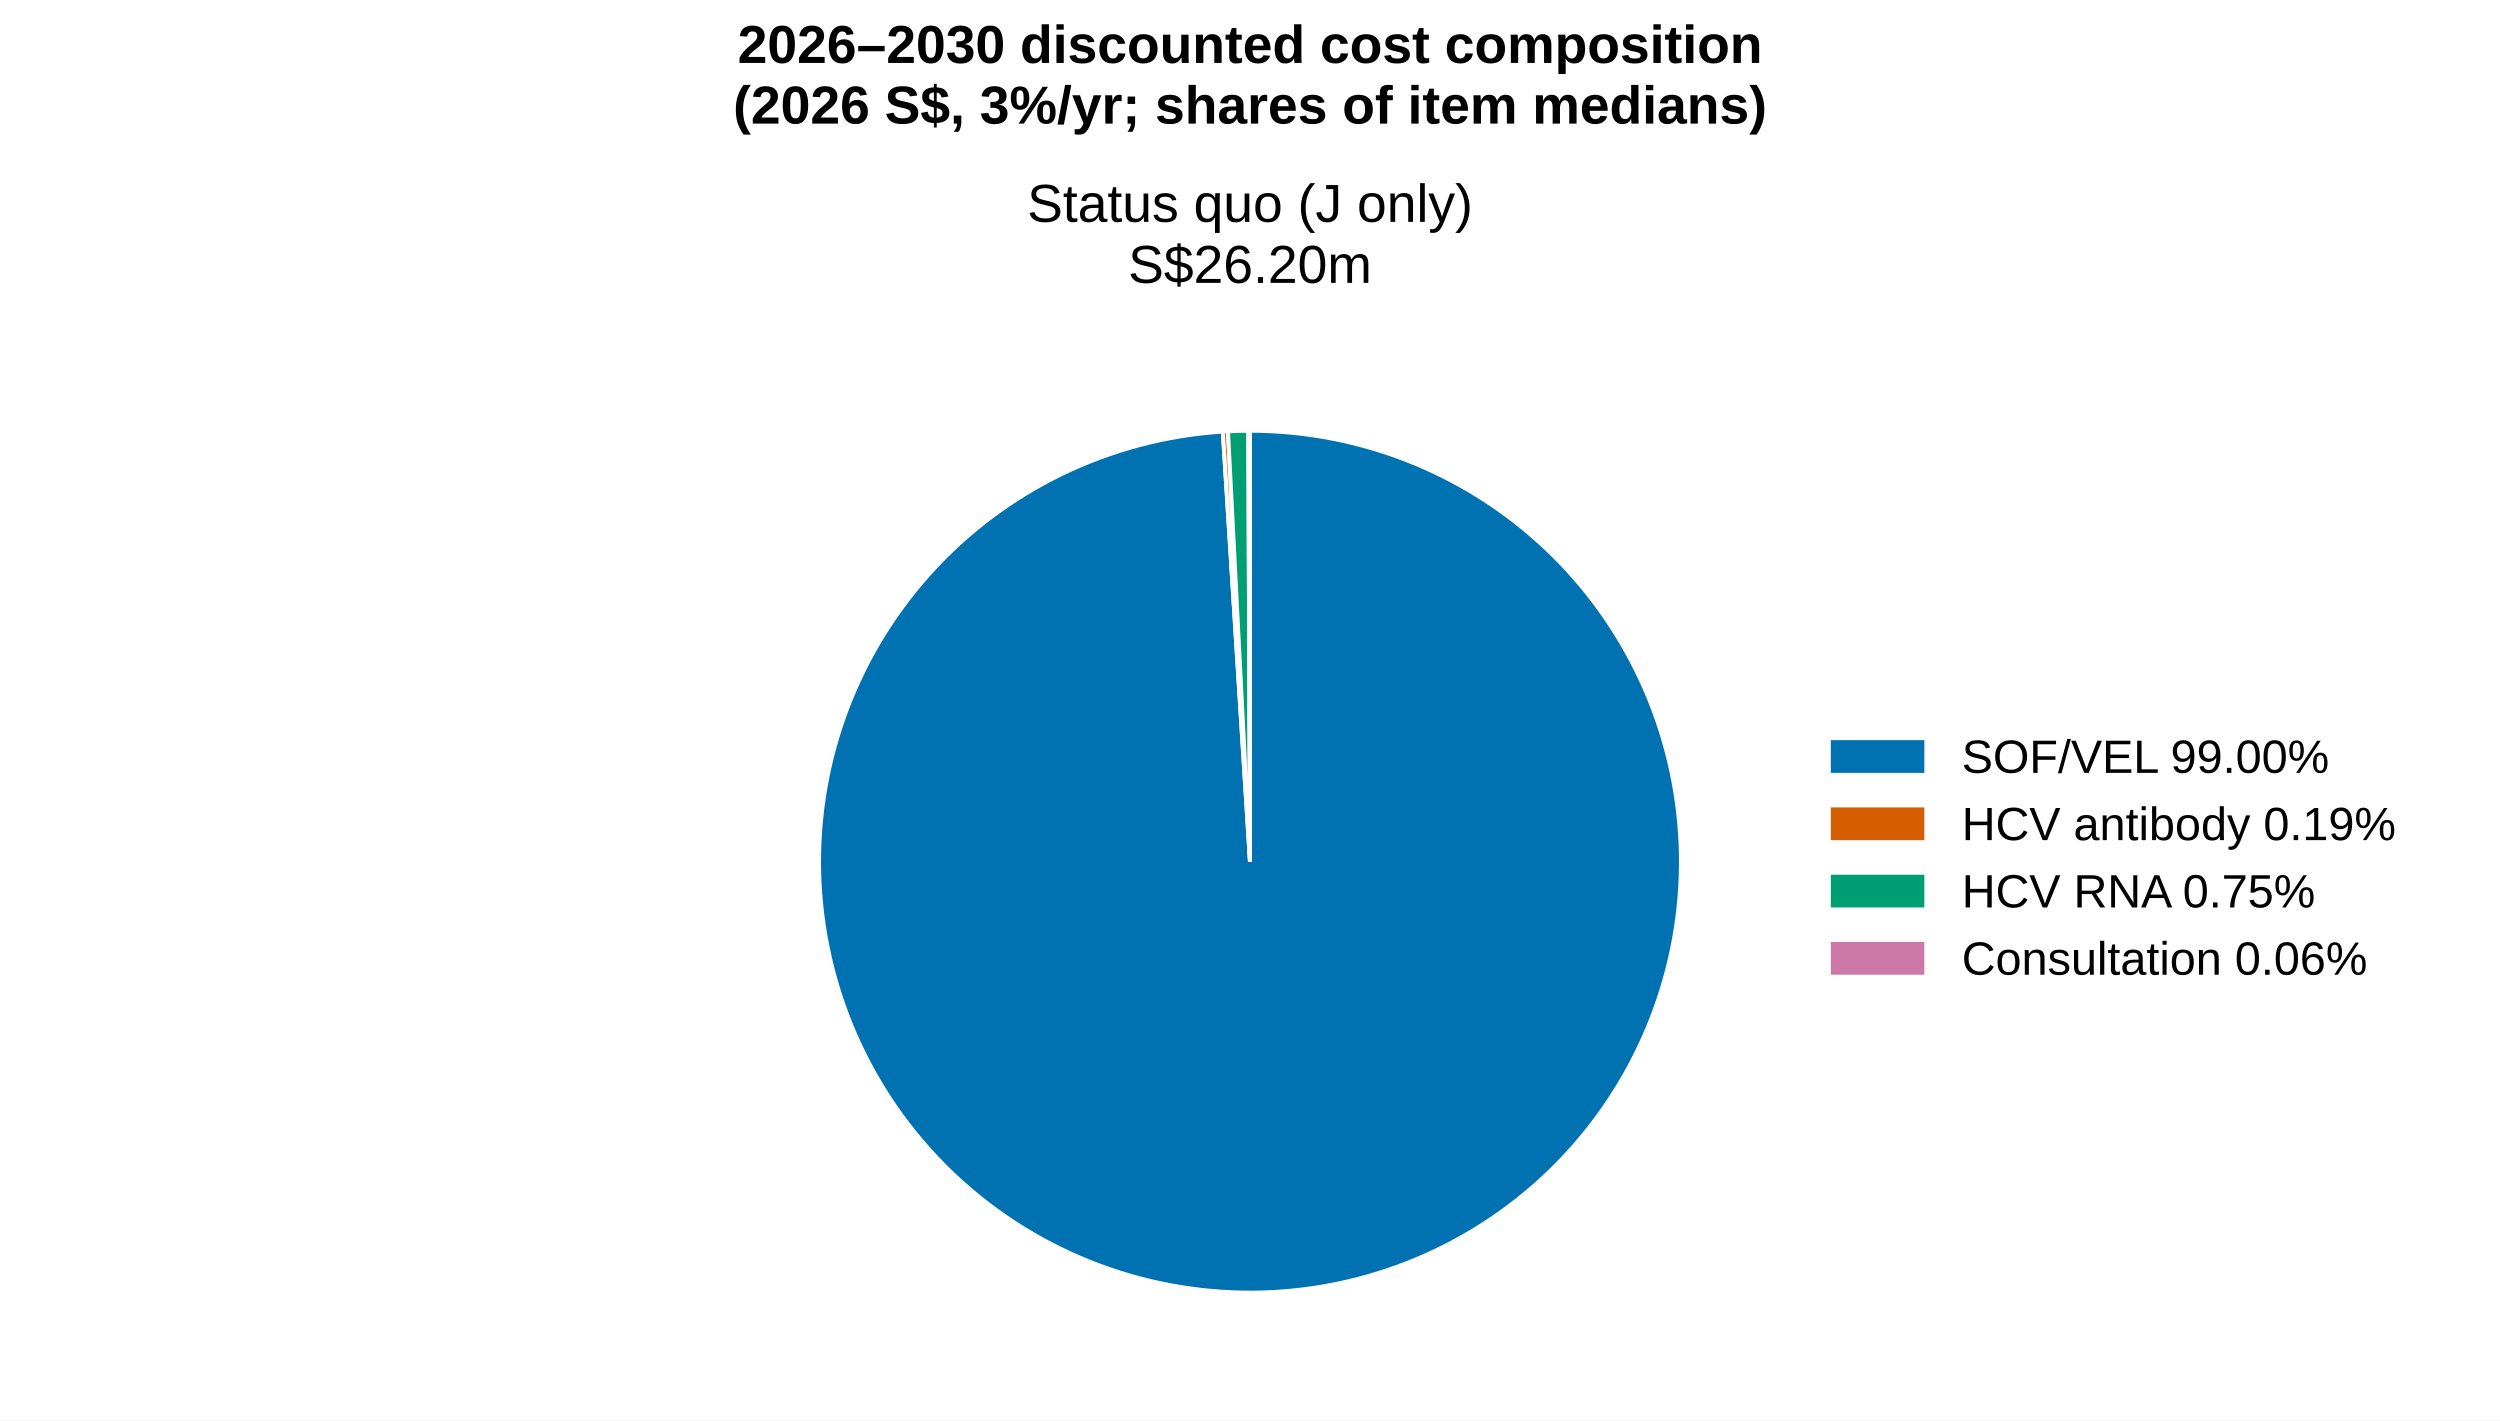
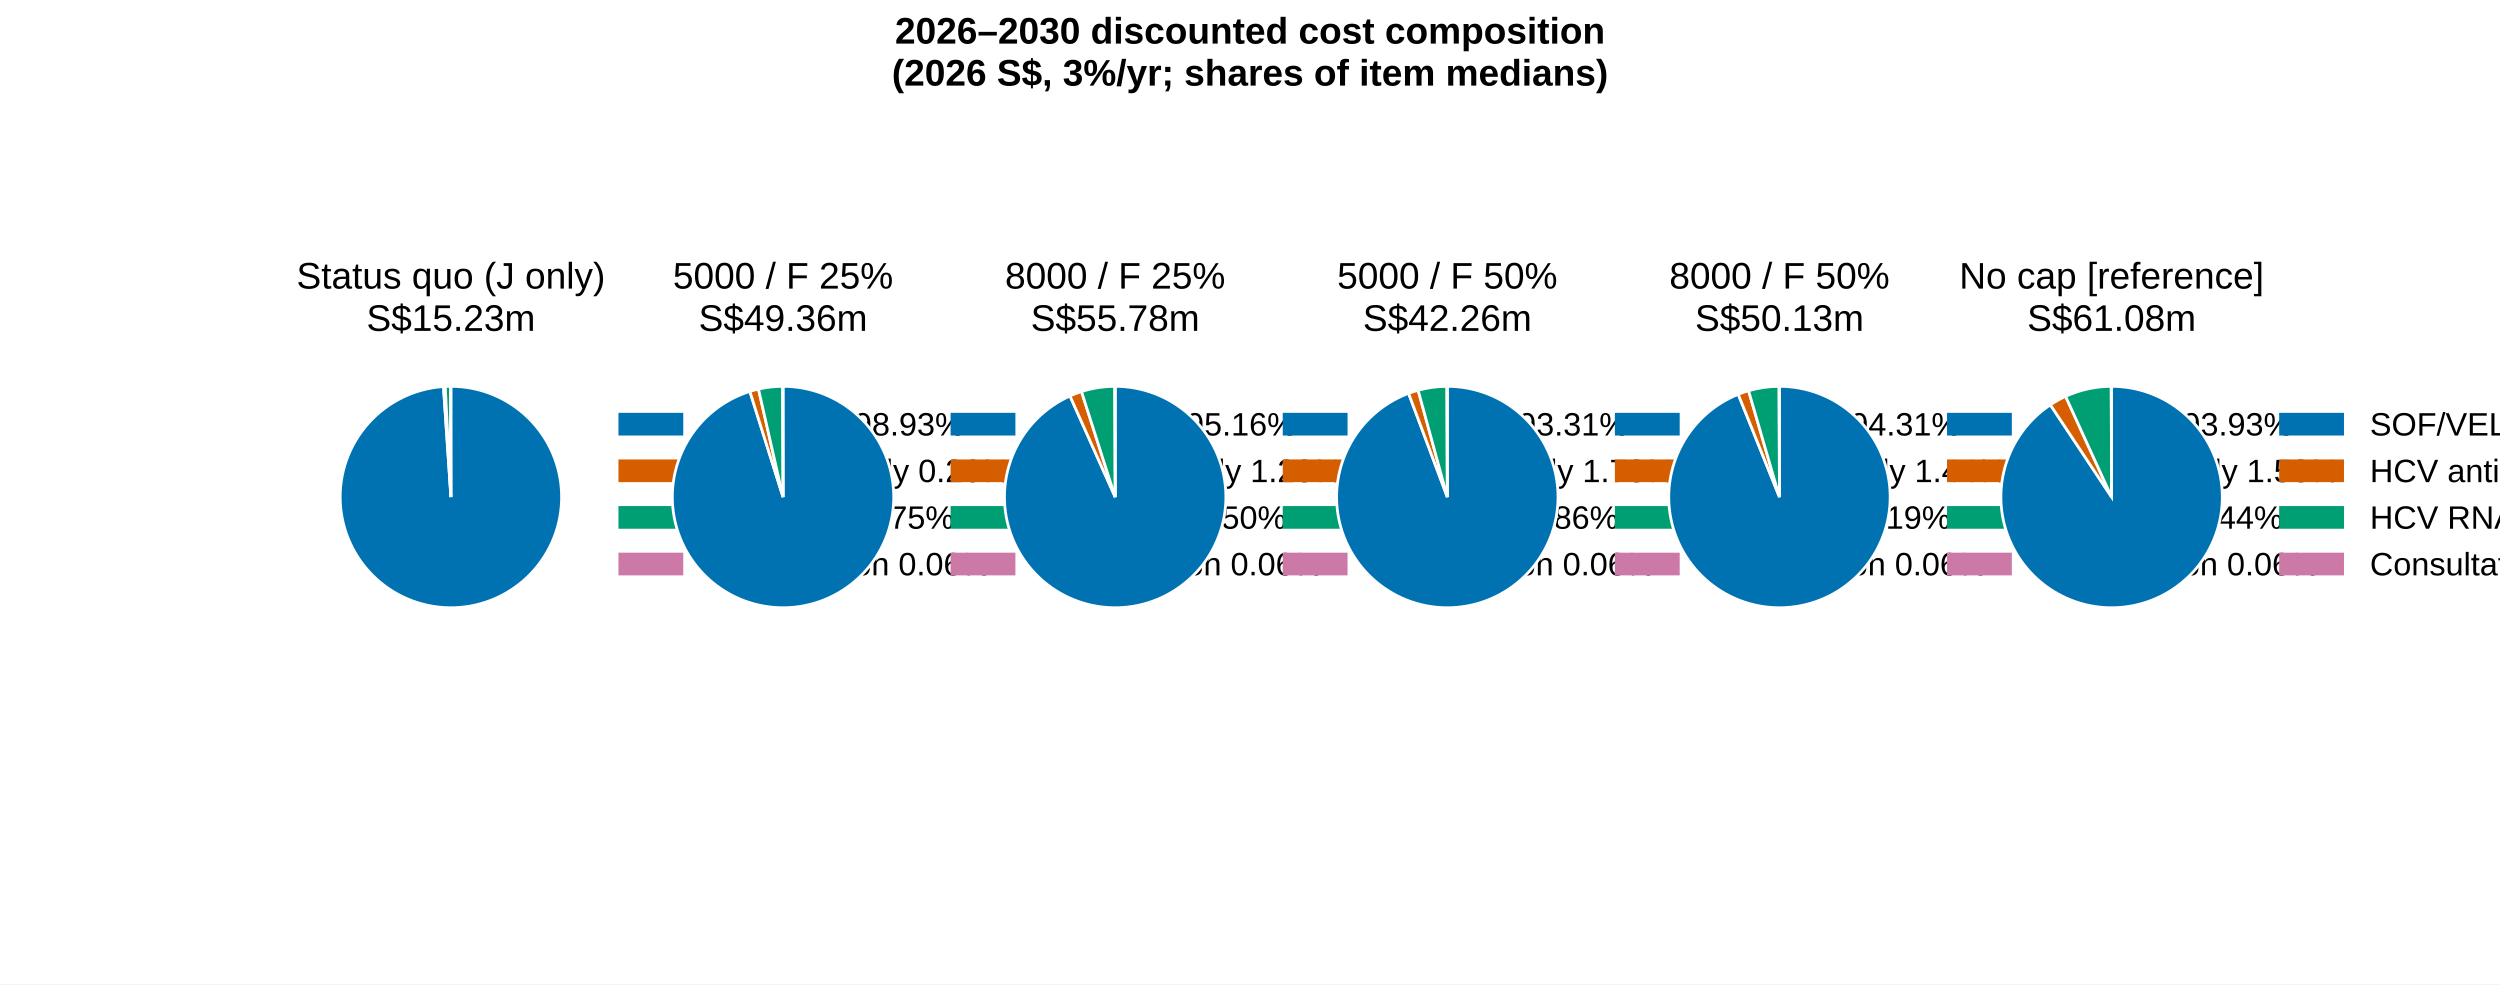
- <svg xmlns="http://www.w3.org/2000/svg" width="374.173pt" height="212.598pt" viewBox="0 0 374.173 212.598" version="1.1">
+ <svg xmlns="http://www.w3.org/2000/svg" width="540pt" height="212.598pt" viewBox="0 0 540 212.598" version="1.1">
  <defs>
    <style type="text/css">*{stroke-linejoin: round; stroke-linecap: butt}</style>
  </defs>
  <g id="figure_1">
    <g id="patch_1">
-       <path d="M 0 212.598  L 374.173 212.598  L 374.173 0  L 0 0  z " style="fill: #ffffff" />
+       <path d="M 0 212.598  L 540 212.598  L 540 0  L 0 0  z " style="fill: #ffffff" />
    </g>
    <g id="axes_1">
      <g id="matplotlib.axis_1" />
      <g id="matplotlib.axis_2" />
      <g id="patch_2">
-         <path d="M 183.02 64.593  C 174.651 65.122 166.466 67.277 158.922 70.938  C 151.379 74.599 144.621 79.696 139.028 85.944  C 133.435 92.191 129.114 99.469 126.306 107.37  C 123.499 115.271 122.258 123.644 122.655 132.02  C 123.052 140.395 125.078 148.614 128.619 156.214  C 132.161 163.814 137.151 170.651 143.309 176.342  C 149.467 182.033 156.677 186.469 164.532 189.401  C 172.388 192.332 180.74 193.705 189.121 193.44  C 197.502 193.176 205.751 191.28 213.407 187.858  C 221.062 184.437 227.977 179.555 233.764 173.488  C 239.551 167.42 244.1 160.282 247.155 152.473  C 250.211 144.665 251.715 136.335 251.582 127.951  C 251.45 119.567 249.684 111.289 246.384 103.581  C 243.084 95.873 238.312 88.881 232.337 82.999  C 226.361 77.117 219.295 72.456 211.536 69.278  C 203.777 66.1 195.472 64.465 187.087 64.465  L 187.087 128.968  z " style="fill: #0072b2; stroke: #ffffff; stroke-width: 0.6; stroke-linejoin: miter" />
+         <path d="M 95.787 83.502  C 92.688 83.71 89.658 84.521 86.869 85.888  C 84.079 87.255 81.582 89.153 79.518 91.475  C 77.455 93.797 75.863 96.499 74.832 99.43  C 73.802 102.361 73.352 105.464 73.509 108.567  C 73.665 111.67 74.425 114.712 75.745 117.524  C 77.065 120.337 78.921 122.865 81.208 124.967  C 83.495 127.07 86.17 128.707 89.083 129.786  C 91.996 130.866 95.091 131.367 98.196 131.263  C 101.301 131.159 104.356 130.45 107.19 129.178  C 110.024 127.905 112.583 126.092 114.724 123.841  C 116.864 121.589 118.546 118.942 119.674 116.048  C 120.802 113.153 121.356 110.067 121.304 106.96  C 121.252 103.854 120.595 100.788 119.37 97.933  C 118.145 95.078 116.375 92.489 114.16 90.311  C 111.945 88.133 109.327 86.407 106.452 85.23  C 103.576 84.053 100.499 83.448 97.393 83.448  L 97.393 107.362  z " style="fill: #0072b2; stroke: #ffffff; stroke-width: 0.6; stroke-linejoin: miter" />
      </g>
      <g id="patch_3">
-         <path d="M 183.791 64.549  C 183.663 64.556 183.534 64.562 183.405 64.57  C 183.277 64.577 183.148 64.585 183.02 64.593  L 187.087 128.968  z " style="fill: #d55e00; stroke: #ffffff; stroke-width: 0.6; stroke-linejoin: miter" />
+         <path d="M 96.172 83.479  C 96.108 83.482 96.044 83.486 95.979 83.49  C 95.915 83.494 95.851 83.498 95.787 83.502  L 97.393 107.362  z " style="fill: #d55e00; stroke: #ffffff; stroke-width: 0.6; stroke-linejoin: miter" />
      </g>
      <g id="patch_4">
-         <path d="M 186.838 64.465  C 186.33 64.467 185.822 64.475 185.314 64.489  C 184.806 64.503 184.299 64.523 183.791 64.549  L 187.087 128.968  z " style="fill: #009e73; stroke: #ffffff; stroke-width: 0.6; stroke-linejoin: miter" />
+         <path d="M 97.301 83.448  C 97.113 83.449 96.924 83.452 96.736 83.457  C 96.548 83.462 96.36 83.469 96.172 83.479  L 97.393 107.362  z " style="fill: #009e73; stroke: #ffffff; stroke-width: 0.6; stroke-linejoin: miter" />
      </g>
      <g id="patch_5">
-         <path d="M 187.087 64.465  C 187.045 64.465 187.004 64.465 186.962 64.465  C 186.921 64.465 186.88 64.465 186.838 64.465  L 187.087 128.968  z " style="fill: #cc79a7; stroke: #ffffff; stroke-width: 0.6; stroke-linejoin: miter" />
+         <path d="M 97.393 83.448  C 97.378 83.448 97.362 83.448 97.347 83.448  C 97.332 83.448 97.316 83.448 97.301 83.448  L 97.393 107.362  z " style="fill: #cc79a7; stroke: #ffffff; stroke-width: 0.6; stroke-linejoin: miter" />
      </g>
      <g id="text_1">
-         <text style="font-size: 8px; font-family: 'Arial', 'Helvetica', 'DejaVu Sans', sans-serif" transform="translate(153.7391 33.20205)">Status quo (J only)</text>
-         <text style="font-size: 8px; font-family: 'Arial', 'Helvetica', 'DejaVu Sans', sans-serif" transform="translate(168.8535 42.33877)">S$26.20m</text>
+         <text style="font-size: 8px; font-family: 'Arial', 'Helvetica', 'DejaVu Sans', sans-serif" transform="translate(64.04536 62.33263)">Status quo (J only)</text>
+         <text style="font-size: 8px; font-family: 'Arial', 'Helvetica', 'DejaVu Sans', sans-serif" transform="translate(79.15973 71.46935)">S$15.23m</text>
      </g>
      <g id="legend_1">
        <g id="patch_6">
-           <path d="M 274.016 115.678  L 288.016 115.678  L 288.016 110.778  L 274.016 110.778  z " style="fill: #0072b2" />
+           <path d="M 133.586 94.072  L 147.586 94.072  L 147.586 89.172  L 133.586 89.172  z " style="fill: #0072b2" />
        </g>
        <g id="text_2">
-           <text style="font-size: 7px; font-family: 'Arial', 'Helvetica', 'DejaVu Sans', sans-serif; text-anchor: start" x="293.616" y="115.678" transform="rotate(-0 293.6163 115.6779)">SOF/VEL 99.00%</text>
+           <text style="font-size: 7px; font-family: 'Arial', 'Helvetica', 'DejaVu Sans', sans-serif; text-anchor: start" x="153.186" y="94.072" transform="rotate(-0 153.1857 94.07164)">SOF/VEL 98.93%</text>
        </g>
        <g id="patch_7">
-           <path d="M 274.016 125.747  L 288.016 125.747  L 288.016 120.847  L 274.016 120.847  z " style="fill: #d55e00" />
+           <path d="M 133.586 104.141  L 147.586 104.141  L 147.586 99.241  L 133.586 99.241  z " style="fill: #d55e00" />
        </g>
        <g id="text_3">
-           <text style="font-size: 7px; font-family: 'Arial', 'Helvetica', 'DejaVu Sans', sans-serif; text-anchor: start" x="293.616" y="125.747" transform="rotate(-0 293.6163 125.7472)">HCV antibody 0.19%</text>
+           <text style="font-size: 7px; font-family: 'Arial', 'Helvetica', 'DejaVu Sans', sans-serif; text-anchor: start" x="153.186" y="104.141" transform="rotate(-0 153.1857 104.141)">HCV antibody 0.26%</text>
        </g>
        <g id="patch_8">
-           <path d="M 274.016 135.817  L 288.016 135.817  L 288.016 130.917  L 274.016 130.917  z " style="fill: #009e73" />
+           <path d="M 133.586 114.21  L 147.586 114.21  L 147.586 109.31  L 133.586 109.31  z " style="fill: #009e73" />
        </g>
        <g id="text_4">
-           <text style="font-size: 7px; font-family: 'Arial', 'Helvetica', 'DejaVu Sans', sans-serif; text-anchor: start" x="293.616" y="135.817" transform="rotate(-0 293.6163 135.8167)">HCV RNA 0.75%</text>
+           <text style="font-size: 7px; font-family: 'Arial', 'Helvetica', 'DejaVu Sans', sans-serif; text-anchor: start" x="153.186" y="114.21" transform="rotate(-0 153.1857 114.2104)">HCV RNA 0.75%</text>
        </g>
        <g id="patch_9">
-           <path d="M 274.016 145.886  L 288.016 145.886  L 288.016 140.986  L 274.016 140.986  z " style="fill: #cc79a7" />
+           <path d="M 133.586 124.28  L 147.586 124.28  L 147.586 119.38  L 133.586 119.38  z " style="fill: #cc79a7" />
        </g>
        <g id="text_5">
-           <text style="font-size: 7px; font-family: 'Arial', 'Helvetica', 'DejaVu Sans', sans-serif; text-anchor: start" x="293.616" y="145.886" transform="rotate(-0 293.6163 145.8861)">Consultation 0.06%</text>
-         </g>
-       </g>
-     </g>
-     <g id="text_6">
-       <text style="font-weight: 700; font-size: 8px; font-family: 'Arial', 'Helvetica', 'DejaVu Sans', sans-serif" transform="translate(110.4022 9.424068)">2026–2030 discounted cost composition</text>
-       <text style="font-weight: 700; font-size: 8px; font-family: 'Arial', 'Helvetica', 'DejaVu Sans', sans-serif" transform="translate(109.7241 18.49438)">(2026 S$, 3%/yr; shares of item medians)</text>
+           <text style="font-size: 7px; font-family: 'Arial', 'Helvetica', 'DejaVu Sans', sans-serif; text-anchor: start" x="153.186" y="124.28" transform="rotate(-0 153.1857 124.2798)">Consultation 0.06%</text>
+         </g>
+       </g>
+     </g>
+     <g id="axes_2">
+       <g id="matplotlib.axis_3" />
+       <g id="matplotlib.axis_4" />
+       <g id="patch_10">
+         <path d="M 161.971 84.546  C 159.121 85.441 156.464 86.863 154.137 88.736  C 151.81 90.61 149.855 92.903 148.373 95.497  C 146.89 98.091 145.907 100.939 145.474 103.895  C 145.041 106.851 145.166 109.862 145.841 112.772  C 146.517 115.682 147.732 118.44 149.424 120.902  C 151.115 123.365 153.253 125.489 155.727 127.164  C 158.201 128.839 160.966 130.035 163.881 130.692  C 166.795 131.348 169.807 131.453 172.76 131  C 175.713 130.548 178.555 129.545 181.139 128.046  C 183.723 126.547 186.003 124.576 187.861 122.237  C 189.719 119.898 191.123 117.231 191.999 114.375  C 192.875 111.519 193.208 108.524 192.981 105.545  C 192.754 102.566 191.971 99.656 190.672 96.966  C 189.373 94.275 187.582 91.852 185.39 89.822  C 183.199 87.791 180.647 86.189 177.866 85.098  C 175.084 84.008 172.123 83.448 169.136 83.448  L 169.136 107.362  z " style="fill: #0072b2; stroke: #ffffff; stroke-width: 0.6; stroke-linejoin: miter" />
+       </g>
+       <g id="patch_11">
+         <path d="M 163.832 84.043  C 163.519 84.115 163.207 84.192 162.897 84.276  C 162.586 84.36 162.278 84.45 161.971 84.546  L 169.136 107.362  z " style="fill: #d55e00; stroke: #ffffff; stroke-width: 0.6; stroke-linejoin: miter" />
+       </g>
+       <g id="patch_12">
+         <path d="M 169.047 83.448  C 168.17 83.451 167.294 83.503 166.423 83.602  C 165.552 83.702 164.687 83.849 163.832 84.043  L 169.136 107.362  z " style="fill: #009e73; stroke: #ffffff; stroke-width: 0.6; stroke-linejoin: miter" />
+       </g>
+       <g id="patch_13">
+         <path d="M 169.136 83.448  C 169.121 83.448 169.106 83.448 169.091 83.448  C 169.077 83.448 169.062 83.448 169.047 83.448  L 169.136 107.362  z " style="fill: #cc79a7; stroke: #ffffff; stroke-width: 0.6; stroke-linejoin: miter" />
+       </g>
+       <g id="text_6">
+         <text style="font-size: 8px; font-family: 'Arial', 'Helvetica', 'DejaVu Sans', sans-serif" transform="translate(145.3445 62.33279)">5000 / F 25%</text>
+         <text style="font-size: 8px; font-family: 'Arial', 'Helvetica', 'DejaVu Sans', sans-serif" transform="translate(150.9026 71.46935)">S$49.36m</text>
+       </g>
+       <g id="legend_2">
+         <g id="patch_14">
+           <path d="M 205.329 94.072  L 219.329 94.072  L 219.329 89.172  L 205.329 89.172  z " style="fill: #0072b2" />
+         </g>
+         <g id="text_7">
+           <text style="font-size: 7px; font-family: 'Arial', 'Helvetica', 'DejaVu Sans', sans-serif; text-anchor: start" x="224.929" y="94.072" transform="rotate(-0 224.9286 94.07164)">SOF/VEL 95.16%</text>
+         </g>
+         <g id="patch_15">
+           <path d="M 205.329 104.141  L 219.329 104.141  L 219.329 99.241  L 205.329 99.241  z " style="fill: #d55e00" />
+         </g>
+         <g id="text_8">
+           <text style="font-size: 7px; font-family: 'Arial', 'Helvetica', 'DejaVu Sans', sans-serif; text-anchor: start" x="224.929" y="104.141" transform="rotate(-0 224.9286 104.141)">HCV antibody 1.28%</text>
+         </g>
+         <g id="patch_16">
+           <path d="M 205.329 114.21  L 219.329 114.21  L 219.329 109.31  L 205.329 109.31  z " style="fill: #009e73" />
+         </g>
+         <g id="text_9">
+           <text style="font-size: 7px; font-family: 'Arial', 'Helvetica', 'DejaVu Sans', sans-serif; text-anchor: start" x="224.929" y="114.21" transform="rotate(-0 224.9286 114.2104)">HCV RNA 3.50%</text>
+         </g>
+         <g id="patch_17">
+           <path d="M 205.329 124.28  L 219.329 124.28  L 219.329 119.38  L 205.329 119.38  z " style="fill: #cc79a7" />
+         </g>
+         <g id="text_10">
+           <text style="font-size: 7px; font-family: 'Arial', 'Helvetica', 'DejaVu Sans', sans-serif; text-anchor: start" x="224.929" y="124.28" transform="rotate(-0 224.9286 124.2798)">Consultation 0.06%</text>
+         </g>
+       </g>
+     </g>
+     <g id="axes_3">
+       <g id="matplotlib.axis_5" />
+       <g id="matplotlib.axis_6" />
+       <g id="patch_18">
+         <path d="M 231.117 85.531  C 228.443 86.727 226.011 88.403 223.943 90.477  C 221.875 92.552 220.206 94.988 219.018 97.666  C 217.831 100.343 217.145 103.216 216.995 106.142  C 216.846 109.067 217.235 111.995 218.144 114.779  C 219.052 117.564 220.464 120.158 222.31 122.432  C 224.156 124.707 226.404 126.622 228.942 128.084  C 231.48 129.546 234.265 130.53 237.159 130.985  C 240.052 131.441 243.005 131.361 245.869 130.75  C 248.734 130.139 251.462 129.006 253.917 127.409  C 256.373 125.812 258.514 123.778 260.234 121.407  C 261.954 119.036 263.224 116.37 263.981 113.54  C 264.738 110.711 264.968 107.766 264.661 104.853  C 264.354 101.94 263.514 99.108 262.183 96.499  C 260.853 93.89 259.054 91.547 256.877 89.587  C 254.7 87.628 252.181 86.085 249.446 85.035  C 246.712 83.986 243.808 83.448 240.879 83.448  L 240.879 107.362  z " style="fill: #0072b2; stroke: #ffffff; stroke-width: 0.6; stroke-linejoin: miter" />
+       </g>
+       <g id="patch_19">
+         <path d="M 233.609 84.579  C 233.186 84.715 232.766 84.862 232.35 85.02  C 231.934 85.179 231.523 85.349 231.117 85.531  L 240.879 107.362  z " style="fill: #d55e00; stroke: #ffffff; stroke-width: 0.6; stroke-linejoin: miter" />
+       </g>
+       <g id="patch_20">
+         <path d="M 240.792 83.448  C 239.575 83.452 238.36 83.55 237.157 83.739  C 235.955 83.929 234.769 84.21 233.609 84.579  L 240.879 107.362  z " style="fill: #009e73; stroke: #ffffff; stroke-width: 0.6; stroke-linejoin: miter" />
+       </g>
+       <g id="patch_21">
+         <path d="M 240.879 83.448  C 240.864 83.448 240.85 83.448 240.835 83.448  C 240.821 83.448 240.806 83.448 240.792 83.448  L 240.879 107.362  z " style="fill: #cc79a7; stroke: #ffffff; stroke-width: 0.6; stroke-linejoin: miter" />
+       </g>
+       <g id="text_11">
+         <text style="font-size: 8px; font-family: 'Arial', 'Helvetica', 'DejaVu Sans', sans-serif" transform="translate(217.0873 62.33279)">8000 / F 25%</text>
+         <text style="font-size: 8px; font-family: 'Arial', 'Helvetica', 'DejaVu Sans', sans-serif" transform="translate(222.6454 71.46935)">S$55.78m</text>
+       </g>
+       <g id="legend_3">
+         <g id="patch_22">
+           <path d="M 277.071 94.072  L 291.071 94.072  L 291.071 89.172  L 277.071 89.172  z " style="fill: #0072b2" />
+         </g>
+         <g id="text_12">
+           <text style="font-size: 7px; font-family: 'Arial', 'Helvetica', 'DejaVu Sans', sans-serif; text-anchor: start" x="296.671" y="94.072" transform="rotate(-0 296.6714 94.07164)">SOF/VEL 93.31%</text>
+         </g>
+         <g id="patch_23">
+           <path d="M 277.071 104.141  L 291.071 104.141  L 291.071 99.241  L 277.071 99.241  z " style="fill: #d55e00" />
+         </g>
+         <g id="text_13">
+           <text style="font-size: 7px; font-family: 'Arial', 'Helvetica', 'DejaVu Sans', sans-serif; text-anchor: start" x="296.671" y="104.141" transform="rotate(-0 296.6714 104.141)">HCV antibody 1.78%</text>
+         </g>
+         <g id="patch_24">
+           <path d="M 277.071 114.21  L 291.071 114.21  L 291.071 109.31  L 277.071 109.31  z " style="fill: #009e73" />
+         </g>
+         <g id="text_14">
+           <text style="font-size: 7px; font-family: 'Arial', 'Helvetica', 'DejaVu Sans', sans-serif; text-anchor: start" x="296.671" y="114.21" transform="rotate(-0 296.6714 114.2104)">HCV RNA 4.86%</text>
+         </g>
+         <g id="patch_25">
+           <path d="M 277.071 124.28  L 291.071 124.28  L 291.071 119.38  L 277.071 119.38  z " style="fill: #cc79a7" />
+         </g>
+         <g id="text_15">
+           <text style="font-size: 7px; font-family: 'Arial', 'Helvetica', 'DejaVu Sans', sans-serif; text-anchor: start" x="296.671" y="124.28" transform="rotate(-0 296.6714 124.2798)">Consultation 0.06%</text>
+         </g>
+       </g>
+     </g>
+     <g id="axes_4">
+       <g id="matplotlib.axis_7" />
+       <g id="matplotlib.axis_8" />
+       <g id="patch_26">
+         <path d="M 304.255 84.959  C 301.482 85.995 298.924 87.537 296.714 89.506  C 294.503 91.476 292.677 93.839 291.329 96.475  C 289.981 99.111 289.135 101.975 288.832 104.92  C 288.53 107.865 288.777 110.841 289.561 113.696  C 290.345 116.551 291.653 119.236 293.417 121.613  C 295.182 123.991 297.372 126.02 299.878 127.598  C 302.383 129.176 305.16 130.275 308.066 130.839  C 310.973 131.403 313.959 131.422 316.872 130.896  C 319.786 130.369 322.576 129.307 325.102 127.761  C 327.628 126.216 329.844 124.215 331.639 121.861  C 333.434 119.506 334.777 116.839 335.598 113.994  C 336.419 111.15 336.705 108.177 336.44 105.228  C 336.176 102.279 335.367 99.405 334.053 96.752  C 332.739 94.098 330.944 91.712 328.759 89.714  C 326.574 87.716 324.037 86.141 321.277 85.069  C 318.517 83.998 315.582 83.448 312.621 83.448  L 312.621 107.362  z " style="fill: #0072b2; stroke: #ffffff; stroke-width: 0.6; stroke-linejoin: miter" />
+       </g>
+       <g id="patch_27">
+         <path d="M 306.32 84.293  C 305.971 84.388 305.624 84.492 305.28 84.603  C 304.936 84.714 304.594 84.833 304.255 84.959  L 312.621 107.362  z " style="fill: #d55e00; stroke: #ffffff; stroke-width: 0.6; stroke-linejoin: miter" />
+       </g>
+       <g id="patch_28">
+         <path d="M 312.534 83.448  C 311.485 83.452 310.438 83.525 309.399 83.666  C 308.36 83.807 307.332 84.017 306.32 84.293  L 312.621 107.362  z " style="fill: #009e73; stroke: #ffffff; stroke-width: 0.6; stroke-linejoin: miter" />
+       </g>
+       <g id="patch_29">
+         <path d="M 312.621 83.448  C 312.607 83.448 312.592 83.448 312.578 83.448  C 312.563 83.448 312.548 83.448 312.534 83.448  L 312.621 107.362  z " style="fill: #cc79a7; stroke: #ffffff; stroke-width: 0.6; stroke-linejoin: miter" />
+       </g>
+       <g id="text_16">
+         <text style="font-size: 8px; font-family: 'Arial', 'Helvetica', 'DejaVu Sans', sans-serif" transform="translate(288.8302 62.33279)">5000 / F 50%</text>
+         <text style="font-size: 8px; font-family: 'Arial', 'Helvetica', 'DejaVu Sans', sans-serif" transform="translate(294.3883 71.46935)">S$42.26m</text>
+       </g>
+       <g id="legend_4">
+         <g id="patch_30">
+           <path d="M 348.814 94.072  L 362.814 94.072  L 362.814 89.172  L 348.814 89.172  z " style="fill: #0072b2" />
+         </g>
+         <g id="text_17">
+           <text style="font-size: 7px; font-family: 'Arial', 'Helvetica', 'DejaVu Sans', sans-serif; text-anchor: start" x="368.414" y="94.072" transform="rotate(-0 368.4143 94.07164)">SOF/VEL 94.31%</text>
+         </g>
+         <g id="patch_31">
+           <path d="M 348.814 104.141  L 362.814 104.141  L 362.814 99.241  L 348.814 99.241  z " style="fill: #d55e00" />
+         </g>
+         <g id="text_18">
+           <text style="font-size: 7px; font-family: 'Arial', 'Helvetica', 'DejaVu Sans', sans-serif; text-anchor: start" x="368.414" y="104.141" transform="rotate(-0 368.4143 104.141)">HCV antibody 1.44%</text>
+         </g>
+         <g id="patch_32">
+           <path d="M 348.814 114.21  L 362.814 114.21  L 362.814 109.31  L 348.814 109.31  z " style="fill: #009e73" />
+         </g>
+         <g id="text_19">
+           <text style="font-size: 7px; font-family: 'Arial', 'Helvetica', 'DejaVu Sans', sans-serif; text-anchor: start" x="368.414" y="114.21" transform="rotate(-0 368.4143 114.2104)">HCV RNA 4.19%</text>
+         </g>
+         <g id="patch_33">
+           <path d="M 348.814 124.28  L 362.814 124.28  L 362.814 119.38  L 348.814 119.38  z " style="fill: #cc79a7" />
+         </g>
+         <g id="text_20">
+           <text style="font-size: 7px; font-family: 'Arial', 'Helvetica', 'DejaVu Sans', sans-serif; text-anchor: start" x="368.414" y="124.28" transform="rotate(-0 368.4143 124.2798)">Consultation 0.06%</text>
+         </g>
+       </g>
+     </g>
+     <g id="axes_5">
+       <g id="matplotlib.axis_9" />
+       <g id="matplotlib.axis_10" />
+       <g id="patch_34">
+         <path d="M 375.458 85.168  C 372.722 86.266 370.212 87.861 368.055 89.872  C 365.899 91.883 364.133 94.275 362.846 96.928  C 361.56 99.581 360.775 102.45 360.532 105.388  C 360.288 108.327 360.59 111.285 361.423 114.114  C 362.255 116.942 363.604 119.593 365.4 121.931  C 367.196 124.269 369.41 126.255 371.928 127.788  C 374.447 129.322 377.227 130.376 380.129 130.898  C 383.031 131.421 386.005 131.402 388.9 130.842  C 391.795 130.283 394.562 129.193 397.06 127.628  C 399.559 126.063 401.747 124.049 403.513 121.688  C 405.279 119.327 406.594 116.659 407.39 113.82  C 408.186 110.981 408.451 108.019 408.17 105.084  C 407.889 102.149 407.068 99.291 405.747 96.654  C 404.427 94.018 402.631 91.648 400.449 89.665  C 398.267 87.682 395.737 86.119 392.986 85.056  C 390.236 83.993 387.313 83.448 384.364 83.448  L 384.364 107.362  z " style="fill: #0072b2; stroke: #ffffff; stroke-width: 0.6; stroke-linejoin: miter" />
+       </g>
+       <g id="patch_35">
+         <path d="M 377.695 84.397  C 377.316 84.507 376.94 84.626 376.567 84.755  C 376.194 84.883 375.824 85.021 375.458 85.168  L 384.364 107.362  z " style="fill: #d55e00; stroke: #ffffff; stroke-width: 0.6; stroke-linejoin: miter" />
+       </g>
+       <g id="patch_36">
+         <path d="M 384.277 83.448  C 383.165 83.452 382.054 83.534 380.953 83.693  C 379.852 83.851 378.763 84.087 377.695 84.397  L 384.364 107.362  z " style="fill: #009e73; stroke: #ffffff; stroke-width: 0.6; stroke-linejoin: miter" />
+       </g>
+       <g id="patch_37">
+         <path d="M 384.364 83.448  C 384.35 83.448 384.335 83.448 384.321 83.448  C 384.306 83.448 384.292 83.448 384.277 83.448  L 384.364 107.362  z " style="fill: #cc79a7; stroke: #ffffff; stroke-width: 0.6; stroke-linejoin: miter" />
+       </g>
+       <g id="text_21">
+         <text style="font-size: 8px; font-family: 'Arial', 'Helvetica', 'DejaVu Sans', sans-serif" transform="translate(360.573 62.33279)">8000 / F 50%</text>
+         <text style="font-size: 8px; font-family: 'Arial', 'Helvetica', 'DejaVu Sans', sans-serif" transform="translate(366.1312 71.46935)">S$50.13m</text>
+       </g>
+       <g id="legend_5">
+         <g id="patch_38">
+           <path d="M 420.557 94.072  L 434.557 94.072  L 434.557 89.172  L 420.557 89.172  z " style="fill: #0072b2" />
+         </g>
+         <g id="text_22">
+           <text style="font-size: 7px; font-family: 'Arial', 'Helvetica', 'DejaVu Sans', sans-serif; text-anchor: start" x="440.157" y="94.072" transform="rotate(-0 440.1571 94.07164)">SOF/VEL 93.93%</text>
+         </g>
+         <g id="patch_39">
+           <path d="M 420.557 104.141  L 434.557 104.141  L 434.557 99.241  L 420.557 99.241  z " style="fill: #d55e00" />
+         </g>
+         <g id="text_23">
+           <text style="font-size: 7px; font-family: 'Arial', 'Helvetica', 'DejaVu Sans', sans-serif; text-anchor: start" x="440.157" y="104.141" transform="rotate(-0 440.1571 104.141)">HCV antibody 1.58%</text>
+         </g>
+         <g id="patch_40">
+           <path d="M 420.557 114.21  L 434.557 114.21  L 434.557 109.31  L 420.557 109.31  z " style="fill: #009e73" />
+         </g>
+         <g id="text_24">
+           <text style="font-size: 7px; font-family: 'Arial', 'Helvetica', 'DejaVu Sans', sans-serif; text-anchor: start" x="440.157" y="114.21" transform="rotate(-0 440.1571 114.2104)">HCV RNA 4.44%</text>
+         </g>
+         <g id="patch_41">
+           <path d="M 420.557 124.28  L 434.557 124.28  L 434.557 119.38  L 420.557 119.38  z " style="fill: #cc79a7" />
+         </g>
+         <g id="text_25">
+           <text style="font-size: 7px; font-family: 'Arial', 'Helvetica', 'DejaVu Sans', sans-serif; text-anchor: start" x="440.157" y="124.28" transform="rotate(-0 440.1571 124.2798)">Consultation 0.06%</text>
+         </g>
+       </g>
+     </g>
+     <g id="axes_6">
+       <g id="matplotlib.axis_11" />
+       <g id="matplotlib.axis_12" />
+       <g id="patch_42">
+         <path d="M 442.878 87.441  C 440.507 89.015 438.436 91 436.763 93.302  C 435.09 95.604 433.841 98.186 433.075 100.927  C 432.309 103.667 432.039 106.523 432.276 109.359  C 432.514 112.195 433.256 114.966 434.467 117.541  C 435.678 120.116 437.34 122.454 439.373 124.446  C 441.405 126.437 443.778 128.05 446.377 129.208  C 448.977 130.365 451.762 131.05 454.603 131.229  C 457.443 131.408 460.292 131.079 463.017 130.257  C 465.741 129.434 468.297 128.132 470.564 126.412  C 472.831 124.692 474.773 122.58 476.298 120.178  C 477.823 117.775 478.907 115.119 479.498 112.336  C 480.09 109.552 480.181 106.685 479.765 103.87  C 479.35 101.055 478.435 98.336 477.064 95.842  C 475.693 93.348 473.888 91.119 471.734 89.26  C 469.58 87.4 467.111 85.94 464.443 84.948  C 461.776 83.956 458.953 83.448 456.107 83.448  L 456.107 107.362  z " style="fill: #0072b2; stroke: #ffffff; stroke-width: 0.6; stroke-linejoin: miter" />
+       </g>
+       <g id="patch_43">
+         <path d="M 446.172 85.609  C 445.6 85.871 445.038 86.154 444.489 86.46  C 443.939 86.765 443.402 87.093 442.878 87.441  L 456.107 107.362  z " style="fill: #d55e00; stroke: #ffffff; stroke-width: 0.6; stroke-linejoin: miter" />
+       </g>
+       <g id="patch_44">
+         <path d="M 456.023 83.448  C 454.328 83.454 452.638 83.64 450.982 84.004  C 449.326 84.367 447.714 84.905 446.172 85.609  L 456.107 107.362  z " style="fill: #009e73; stroke: #ffffff; stroke-width: 0.6; stroke-linejoin: miter" />
+       </g>
+       <g id="patch_45">
+         <path d="M 456.107 83.448  C 456.093 83.448 456.079 83.448 456.065 83.448  C 456.051 83.448 456.037 83.448 456.023 83.448  L 456.107 107.362  z " style="fill: #cc79a7; stroke: #ffffff; stroke-width: 0.6; stroke-linejoin: miter" />
+       </g>
+       <g id="text_26">
+         <text style="font-size: 8px; font-family: 'Arial', 'Helvetica', 'DejaVu Sans', sans-serif" transform="translate(423.2034 62.33279)">No cap [reference]</text>
+         <text style="font-size: 8px; font-family: 'Arial', 'Helvetica', 'DejaVu Sans', sans-serif" transform="translate(437.874 71.46935)">S$61.08m</text>
+       </g>
+       <g id="legend_6">
+         <g id="patch_46">
+           <path d="M 492.3 94.072  L 506.3 94.072  L 506.3 89.172  L 492.3 89.172  z " style="fill: #0072b2" />
+         </g>
+         <g id="text_27">
+           <text style="font-size: 7px; font-family: 'Arial', 'Helvetica', 'DejaVu Sans', sans-serif; text-anchor: start" x="511.9" y="94.072" transform="rotate(-0 511.9 94.07164)">SOF/VEL 90.67%</text>
+         </g>
+         <g id="patch_47">
+           <path d="M 492.3 104.141  L 506.3 104.141  L 506.3 99.241  L 492.3 99.241  z " style="fill: #d55e00" />
+         </g>
+         <g id="text_28">
+           <text style="font-size: 7px; font-family: 'Arial', 'Helvetica', 'DejaVu Sans', sans-serif; text-anchor: start" x="511.9" y="104.141" transform="rotate(-0 511.9 104.141)">HCV antibody 2.51%</text>
+         </g>
+         <g id="patch_48">
+           <path d="M 492.3 114.21  L 506.3 114.21  L 506.3 109.31  L 492.3 109.31  z " style="fill: #009e73" />
+         </g>
+         <g id="text_29">
+           <text style="font-size: 7px; font-family: 'Arial', 'Helvetica', 'DejaVu Sans', sans-serif; text-anchor: start" x="511.9" y="114.21" transform="rotate(-0 511.9 114.2104)">HCV RNA 6.76%</text>
+         </g>
+         <g id="patch_49">
+           <path d="M 492.3 124.28  L 506.3 124.28  L 506.3 119.38  L 492.3 119.38  z " style="fill: #cc79a7" />
+         </g>
+         <g id="text_30">
+           <text style="font-size: 7px; font-family: 'Arial', 'Helvetica', 'DejaVu Sans', sans-serif; text-anchor: start" x="511.9" y="124.28" transform="rotate(-0 511.9 124.2798)">Consultation 0.06%</text>
+         </g>
+       </g>
+     </g>
+     <g id="text_31">
+       <text style="font-weight: 700; font-size: 8px; font-family: 'Arial', 'Helvetica', 'DejaVu Sans', sans-serif" transform="translate(193.3156 9.424068)">2026–2030 discounted cost composition</text>
+       <text style="font-weight: 700; font-size: 8px; font-family: 'Arial', 'Helvetica', 'DejaVu Sans', sans-serif" transform="translate(192.6375 18.49438)">(2026 S$, 3%/yr; shares of item medians)</text>
    </g>
  </g>
</svg>
